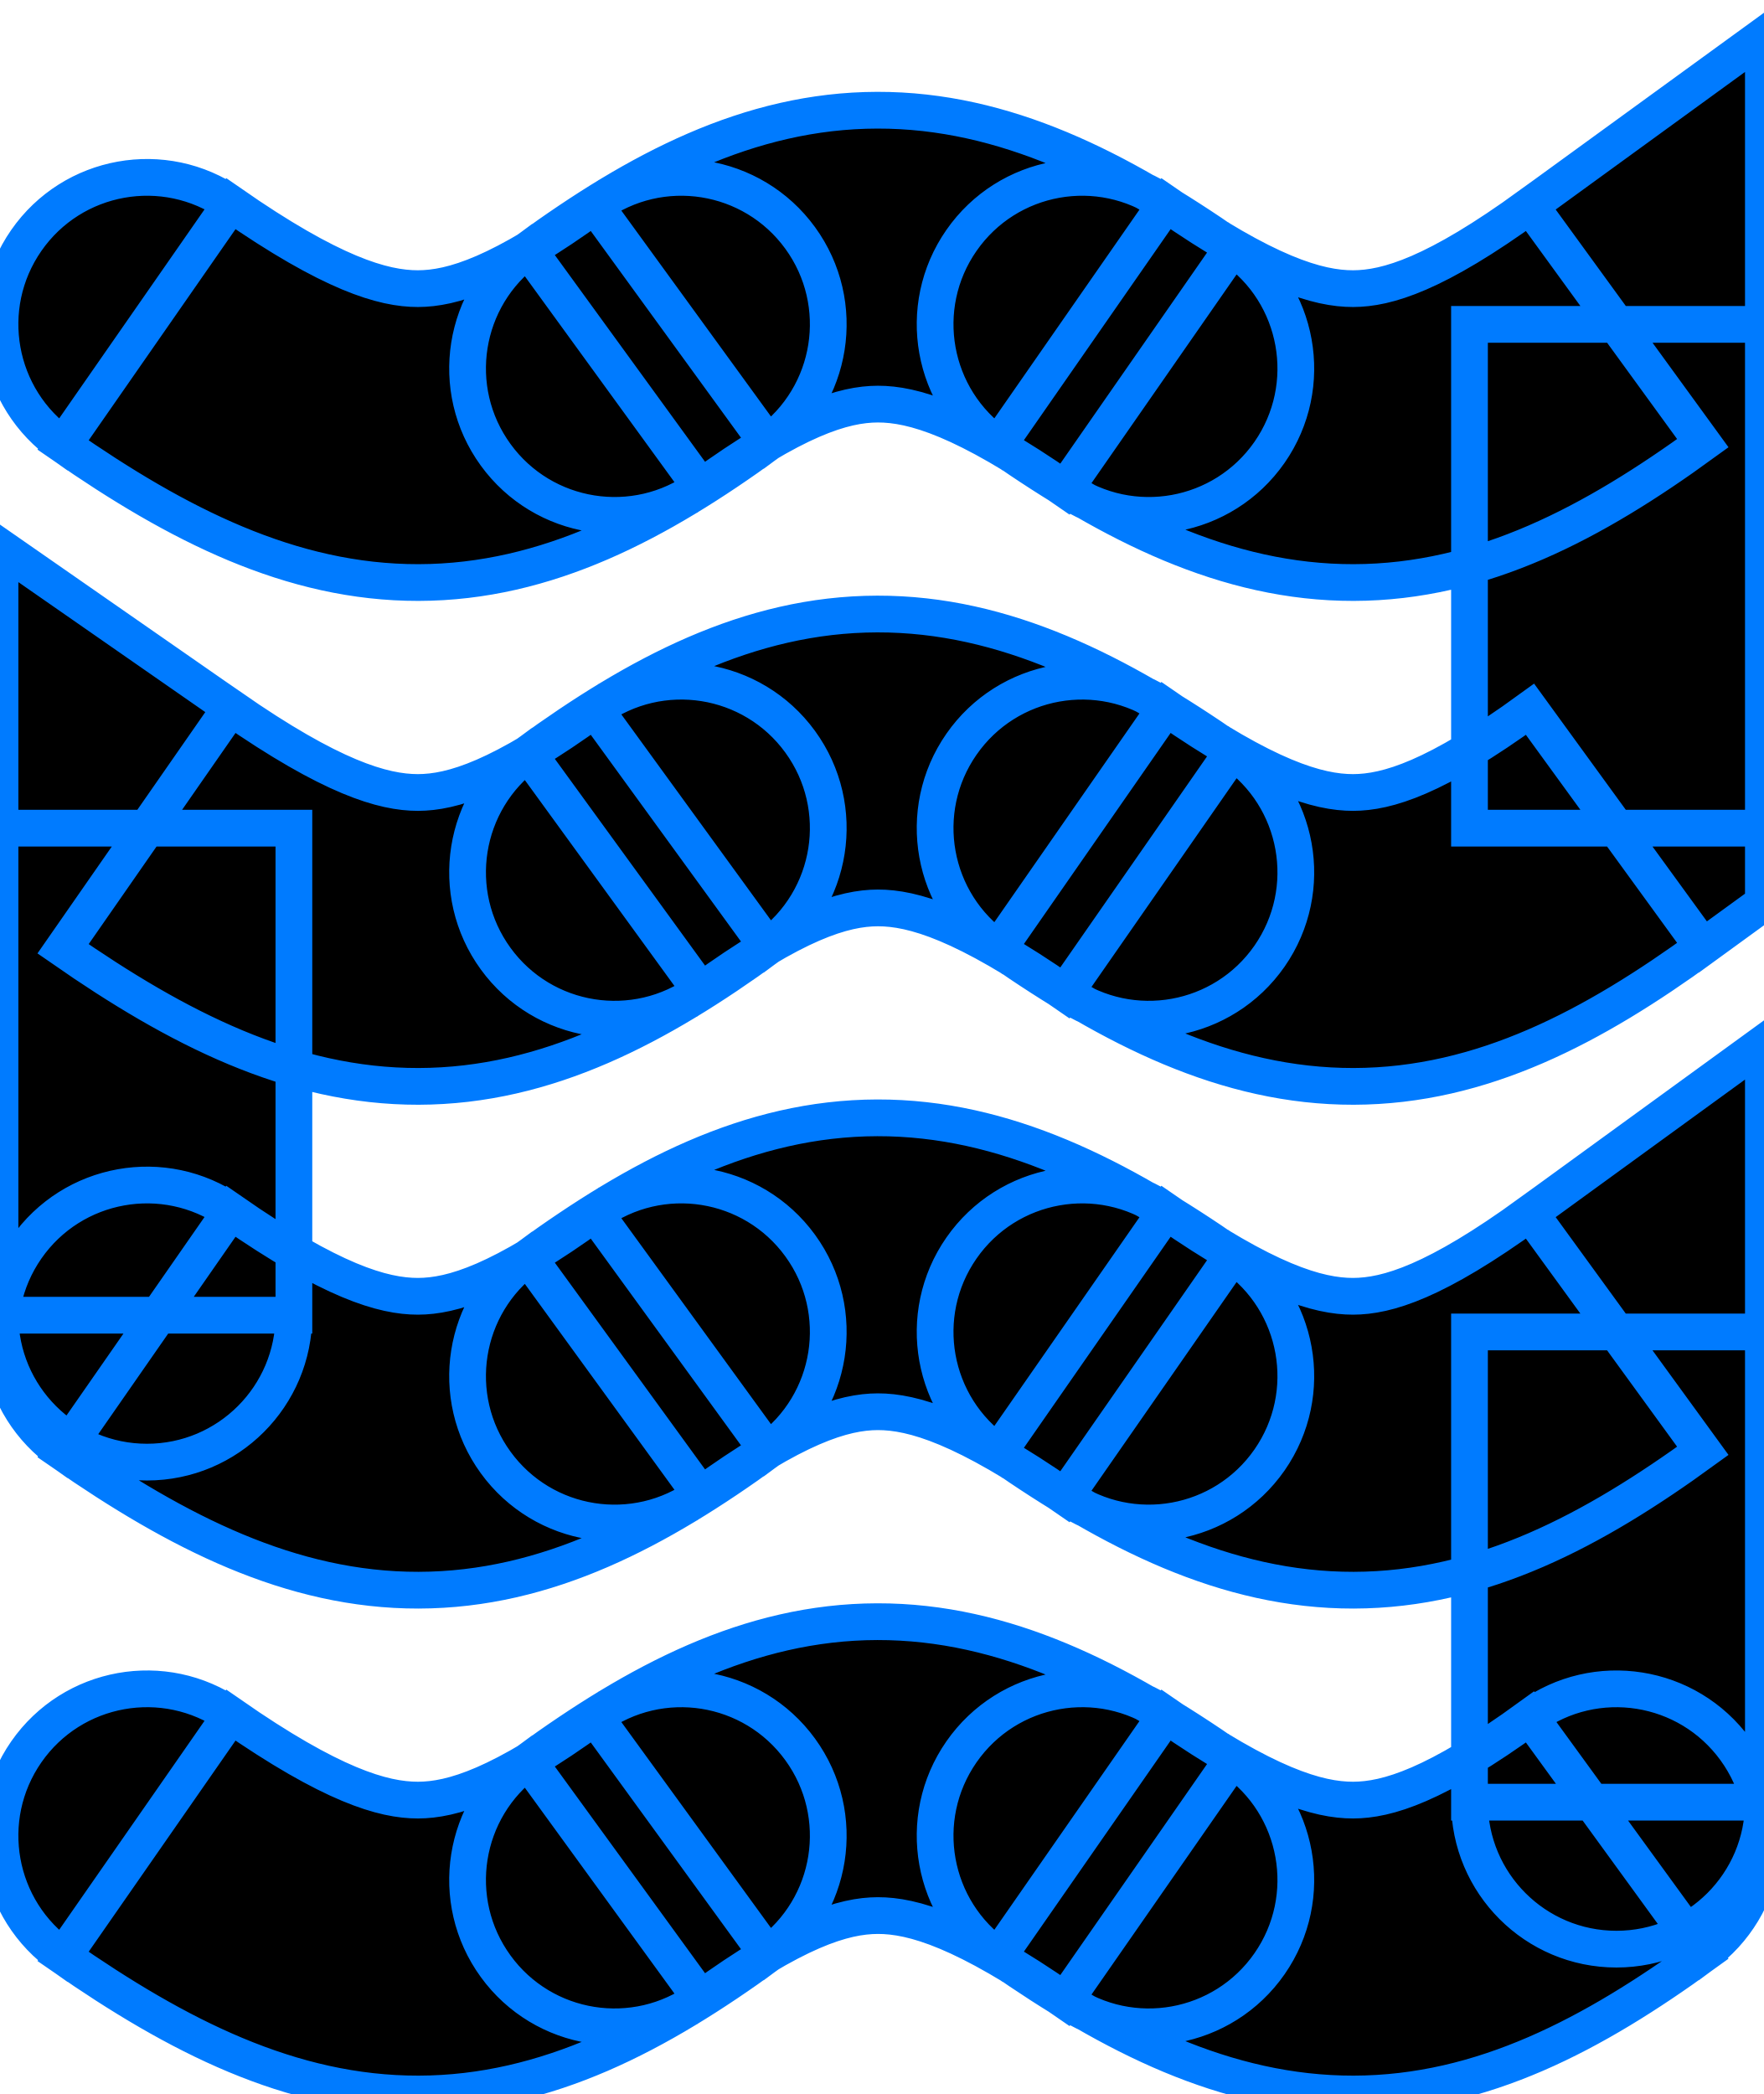
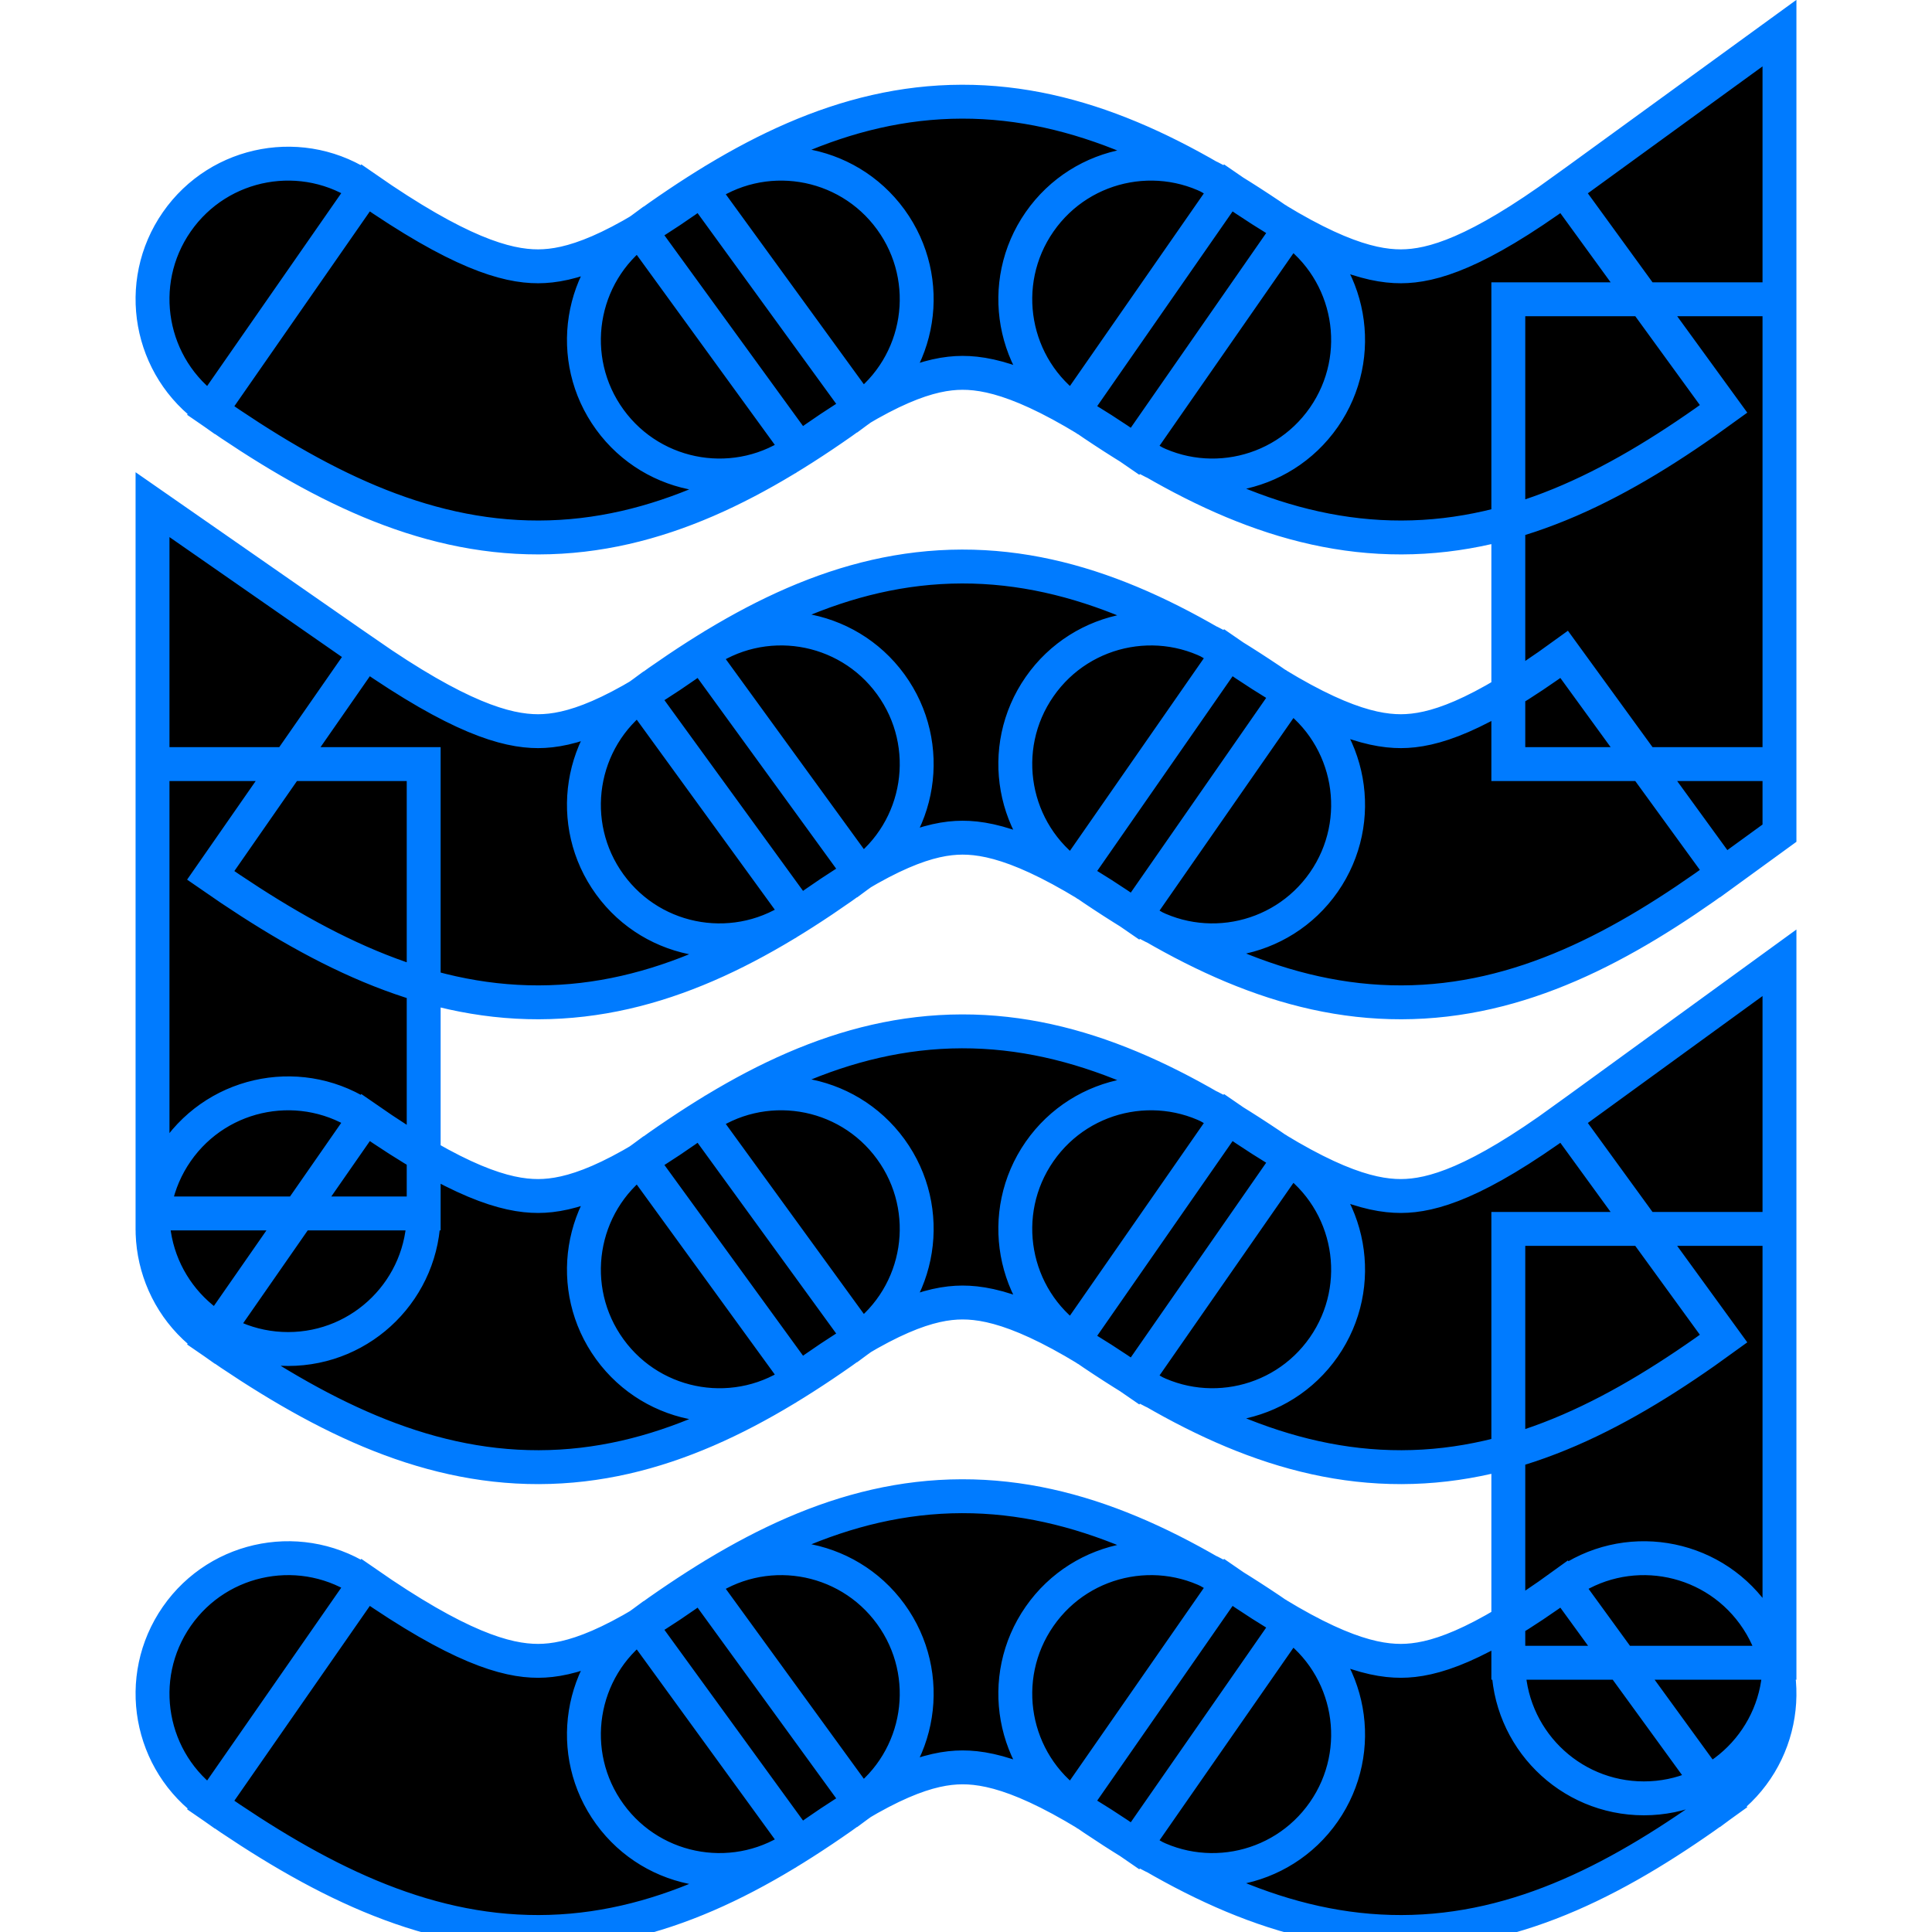
- <svg xmlns="http://www.w3.org/2000/svg" xmlns:xlink="http://www.w3.org/1999/xlink" width="48" height="57" viewBox="0 0 48 57" version="1.1">
+ <svg xmlns="http://www.w3.org/2000/svg" xmlns:xlink="http://www.w3.org/1999/xlink" width="57" height="57" viewBox="0 0 48 57" version="1.1">
  <g id="Canvas" transform="translate(615 162)">
    <g id="Brook">
      <g id="Vector">
        <use xlink:href="#path0_stroke" transform="translate(-611 -155)" />
      </g>
    </g>
  </g>
  <defs>
    <path id="path0_stroke" d="M 16.897 5.064C 18.684 3.765 19.08 1.264 17.781 -0.523C 16.482 -2.31 13.981 -2.706 12.194 -1.407L 16.897 5.064ZM 2.284 -1.455C 0.47 -2.717 -2.023 -2.269 -3.284 -0.455C -4.545 1.358 -4.097 3.851 -2.284 5.113L 2.284 -1.455ZM 10.376 -0.207C 8.589 1.092 8.193 3.593 9.492 5.38C 10.79 7.167 13.292 7.563 15.079 6.265L 10.376 -0.207ZM 24.989 6.313C 26.803 7.574 29.295 7.126 30.557 5.313C 31.818 3.499 31.37 1.006 29.556 -0.255L 24.989 6.313ZM 40 1.829L 44 1.829L 44 -6.023L 37.648 -1.407L 40 1.829ZM 27.738 -1.455C 25.925 -2.717 23.432 -2.269 22.171 -0.455C 20.909 1.358 21.357 3.851 23.171 5.113L 27.738 -1.455ZM 40 15.543L 42.352 18.779L 44 17.581L 44 15.543L 40 15.543ZM 16.897 18.779C 18.684 17.48 19.08 14.978 17.781 13.191C 16.482 11.404 13.981 11.008 12.194 12.307L 16.897 18.779ZM 1.64406e-06 15.543L 2.284 12.259L -4 7.889L -4 15.543L 1.64406e-06 15.543ZM 10.376 13.507C 8.589 14.806 8.193 17.308 9.492 19.095C 10.79 20.882 13.292 21.277 15.079 19.979L 10.376 13.507ZM 24.989 20.027C 26.803 21.288 29.295 20.84 30.557 19.027C 31.818 17.213 31.37 14.72 29.556 13.459L 24.989 20.027ZM 27.738 12.259C 25.925 10.998 23.432 11.445 22.171 13.259C 20.909 15.073 21.357 17.565 23.171 18.827L 27.738 12.259ZM -4 28.8C -4 31.009 -2.209 32.8 -4.96057e-07 32.8C 2.209 32.8 4 31.009 4 28.8L -4 28.8ZM 16.897 32.493C 18.684 31.194 19.08 28.692 17.781 26.905C 16.482 25.118 13.981 24.723 12.194 26.021L 16.897 32.493ZM 2.284 25.973C 0.47 24.712 -2.023 25.16 -3.284 26.973C -4.545 28.787 -4.097 31.28 -2.284 32.541L 2.284 25.973ZM 10.376 27.221C 8.589 28.52 8.193 31.022 9.492 32.809C 10.79 34.596 13.292 34.992 15.079 33.693L 10.376 27.221ZM 24.989 33.741C 26.803 35.002 29.295 34.555 30.557 32.741C 31.818 30.927 31.37 28.435 29.556 27.173L 24.989 33.741ZM 40 29.257L 44 29.257L 44 21.405L 37.648 26.021L 40 29.257ZM 27.738 25.973C 25.925 24.712 23.432 25.16 22.171 26.973C 20.909 28.787 21.357 31.28 23.171 32.541L 27.738 25.973ZM 36 42.057C 36 44.266 37.791 46.057 40 46.057C 42.209 46.057 44 44.266 44 42.057L 36 42.057ZM 16.897 46.207C 18.684 44.908 19.08 42.407 17.781 40.62C 16.482 38.833 13.981 38.437 12.194 39.736L 16.897 46.207ZM 2.284 39.687C 0.47 38.426 -2.023 38.874 -3.284 40.687C -4.545 42.501 -4.097 44.994 -2.284 46.255L 2.284 39.687ZM 10.376 40.936C 8.589 42.234 8.193 44.736 9.492 46.523C 10.79 48.31 13.292 48.706 15.079 47.407L 10.376 40.936ZM 24.989 47.455C 26.803 48.717 29.295 48.269 30.557 46.455C 31.818 44.642 31.37 42.149 29.556 40.888L 24.989 47.455ZM 42.352 46.207C 44.139 44.908 44.535 42.407 43.236 40.62C 41.937 38.833 39.435 38.437 37.648 39.736L 42.352 46.207ZM 27.738 39.687C 25.925 38.426 23.432 38.874 22.171 40.687C 20.909 42.501 21.357 44.994 23.171 46.255L 27.738 39.687ZM 12.194 -1.407C 9.626 0.459 8.304 0.855 7.378 0.857C 6.426 0.859 5.02 0.448 2.284 -1.455L -2.284 5.113C 0.813 7.266 3.914 8.864 7.394 8.857C 10.899 8.85 13.934 7.218 16.897 5.064L 12.194 -1.407ZM 15.079 6.265C 17.647 4.398 18.969 4.002 19.895 4C 20.847 3.998 22.253 4.41 24.989 6.313L 29.556 -0.255C 26.46 -2.409 23.358 -4.007 19.879 -4C 16.374 -3.993 13.339 -2.361 10.376 -0.207L 15.079 6.265ZM 37.648 -1.407C 35.08 0.459 33.758 0.855 32.832 0.857C 31.88 0.859 30.475 0.448 27.738 -1.455L 23.171 5.113C 26.267 7.266 29.369 8.864 32.848 8.857C 36.353 8.85 39.388 7.218 42.352 5.064L 37.648 -1.407ZM 36 1.829L 36 15.543L 44 15.543L 44 1.829L 36 1.829ZM 12.194 12.307C 9.626 14.174 8.304 14.57 7.378 14.572C 6.426 14.573 5.02 14.162 2.284 12.259L -2.284 18.827C 0.813 20.98 3.914 22.579 7.394 22.572C 10.899 22.564 13.934 20.932 16.897 18.779L 12.194 12.307ZM 15.079 19.979C 17.647 18.112 18.969 17.716 19.895 17.714C 20.847 17.712 22.253 18.124 24.989 20.027L 29.556 13.459C 26.46 11.306 23.358 9.707 19.879 9.714C 16.374 9.721 13.339 11.354 10.376 13.507L 15.079 19.979ZM 37.648 12.307C 35.08 14.174 33.758 14.57 32.832 14.572C 31.88 14.573 30.475 14.162 27.738 12.259L 23.171 18.827C 26.267 20.98 29.369 22.579 32.848 22.572C 36.353 22.564 39.388 20.932 42.352 18.779L 37.648 12.307ZM -4 15.543L -4 28.8L 4 28.8L 4 15.543L -4 15.543ZM 12.194 26.021C 9.626 27.888 8.304 28.284 7.378 28.286C 6.426 28.288 5.02 27.876 2.284 25.973L -2.284 32.541C 0.813 34.694 3.914 36.293 7.394 36.286C 10.899 36.279 13.934 34.647 16.897 32.493L 12.194 26.021ZM 15.079 33.693C 17.647 31.826 18.969 31.43 19.895 31.428C 20.847 31.427 22.253 31.838 24.989 33.741L 29.556 27.173C 26.46 25.02 23.358 23.421 19.879 23.428C 16.374 23.436 13.339 25.068 10.376 27.221L 15.079 33.693ZM 37.648 26.021C 35.08 27.888 33.758 28.284 32.832 28.286C 31.88 28.288 30.475 27.876 27.738 25.973L 23.171 32.541C 26.267 34.694 29.369 36.293 32.848 36.286C 36.353 36.279 39.388 34.647 42.352 32.493L 37.648 26.021ZM 36 29.257L 36 42.057L 44 42.057L 44 29.257L 36 29.257ZM 12.194 39.736C 9.626 41.602 8.304 41.998 7.378 42C 6.426 42.002 5.02 41.59 2.284 39.687L -2.284 46.255C 0.813 48.409 3.914 50.007 7.394 50C 10.899 49.993 13.934 48.361 16.897 46.207L 12.194 39.736ZM 15.079 47.407C 17.647 45.541 18.969 45.145 19.895 45.143C 20.847 45.141 22.253 45.552 24.989 47.455L 29.556 40.888C 26.46 38.734 23.358 37.136 19.879 37.143C 16.374 37.15 13.339 38.782 10.376 40.936L 15.079 47.407ZM 37.648 39.736C 35.08 41.602 33.758 41.998 32.832 42C 31.88 42.002 30.475 41.59 27.738 39.687L 23.171 46.255C 26.267 48.409 29.369 50.007 32.848 50C 36.353 49.993 39.388 48.361 42.352 46.207L 37.648 39.736Z" stroke="#007BFF" />
  </defs>
</svg>
